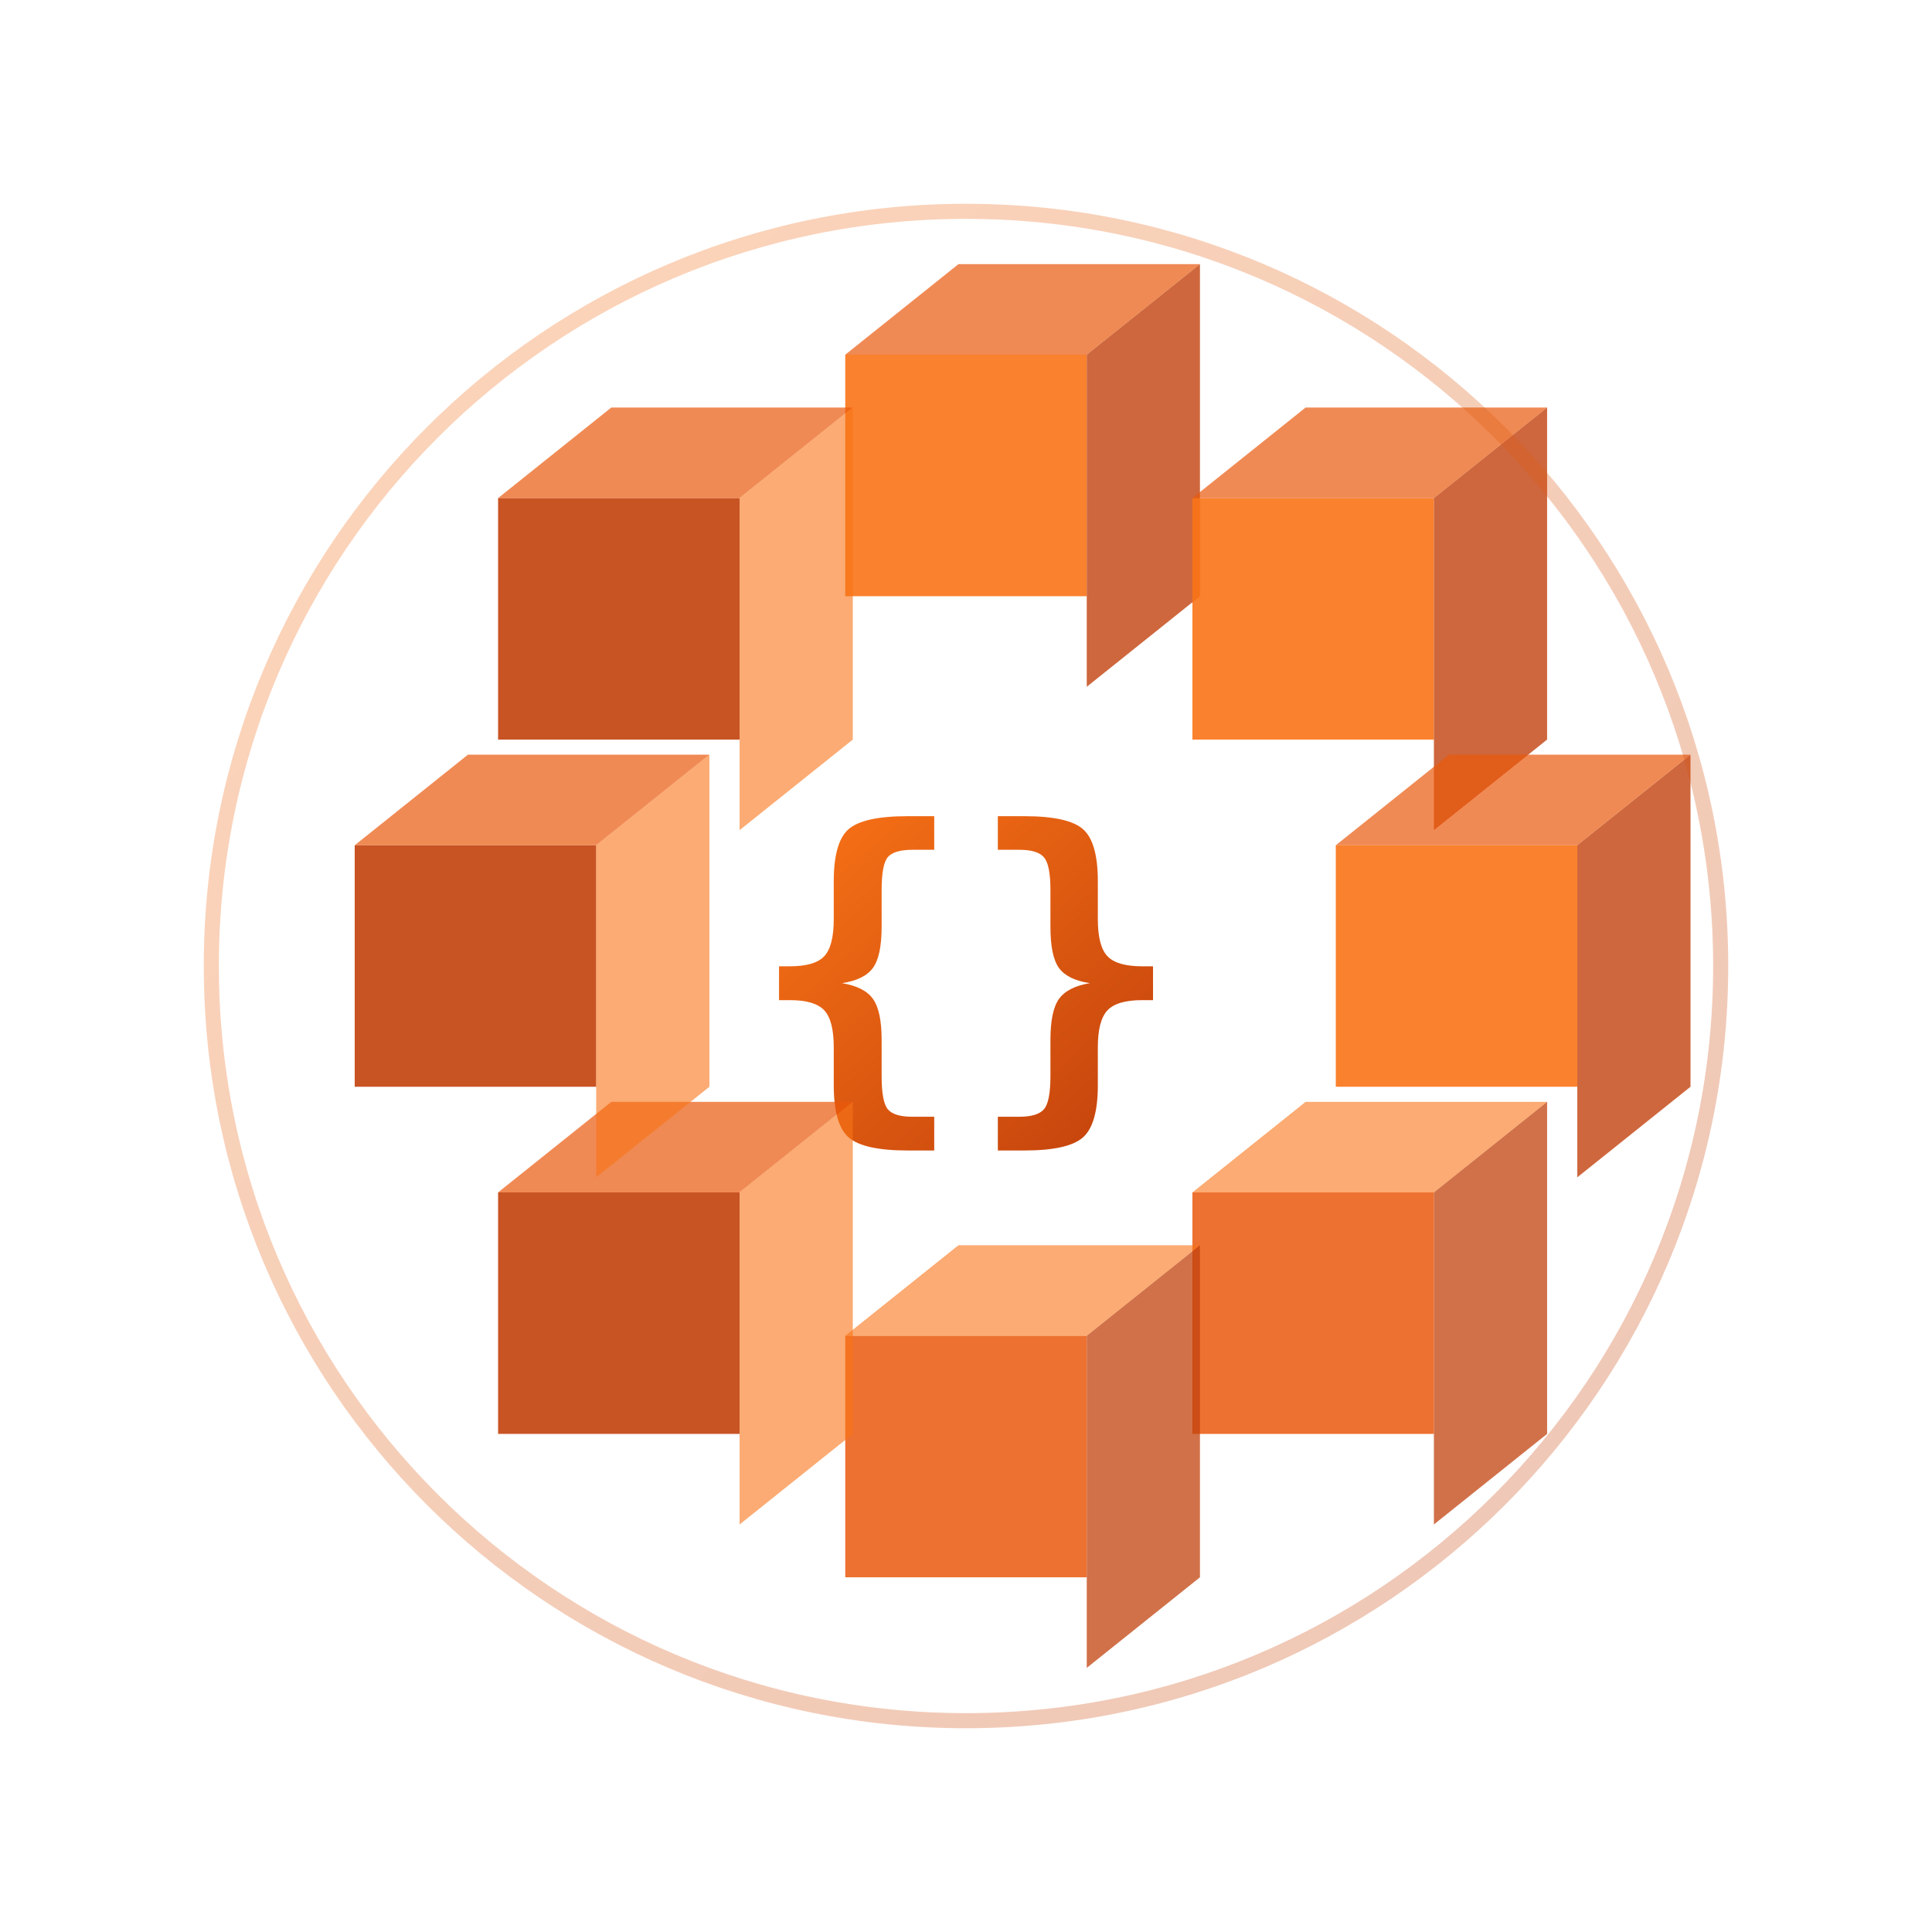
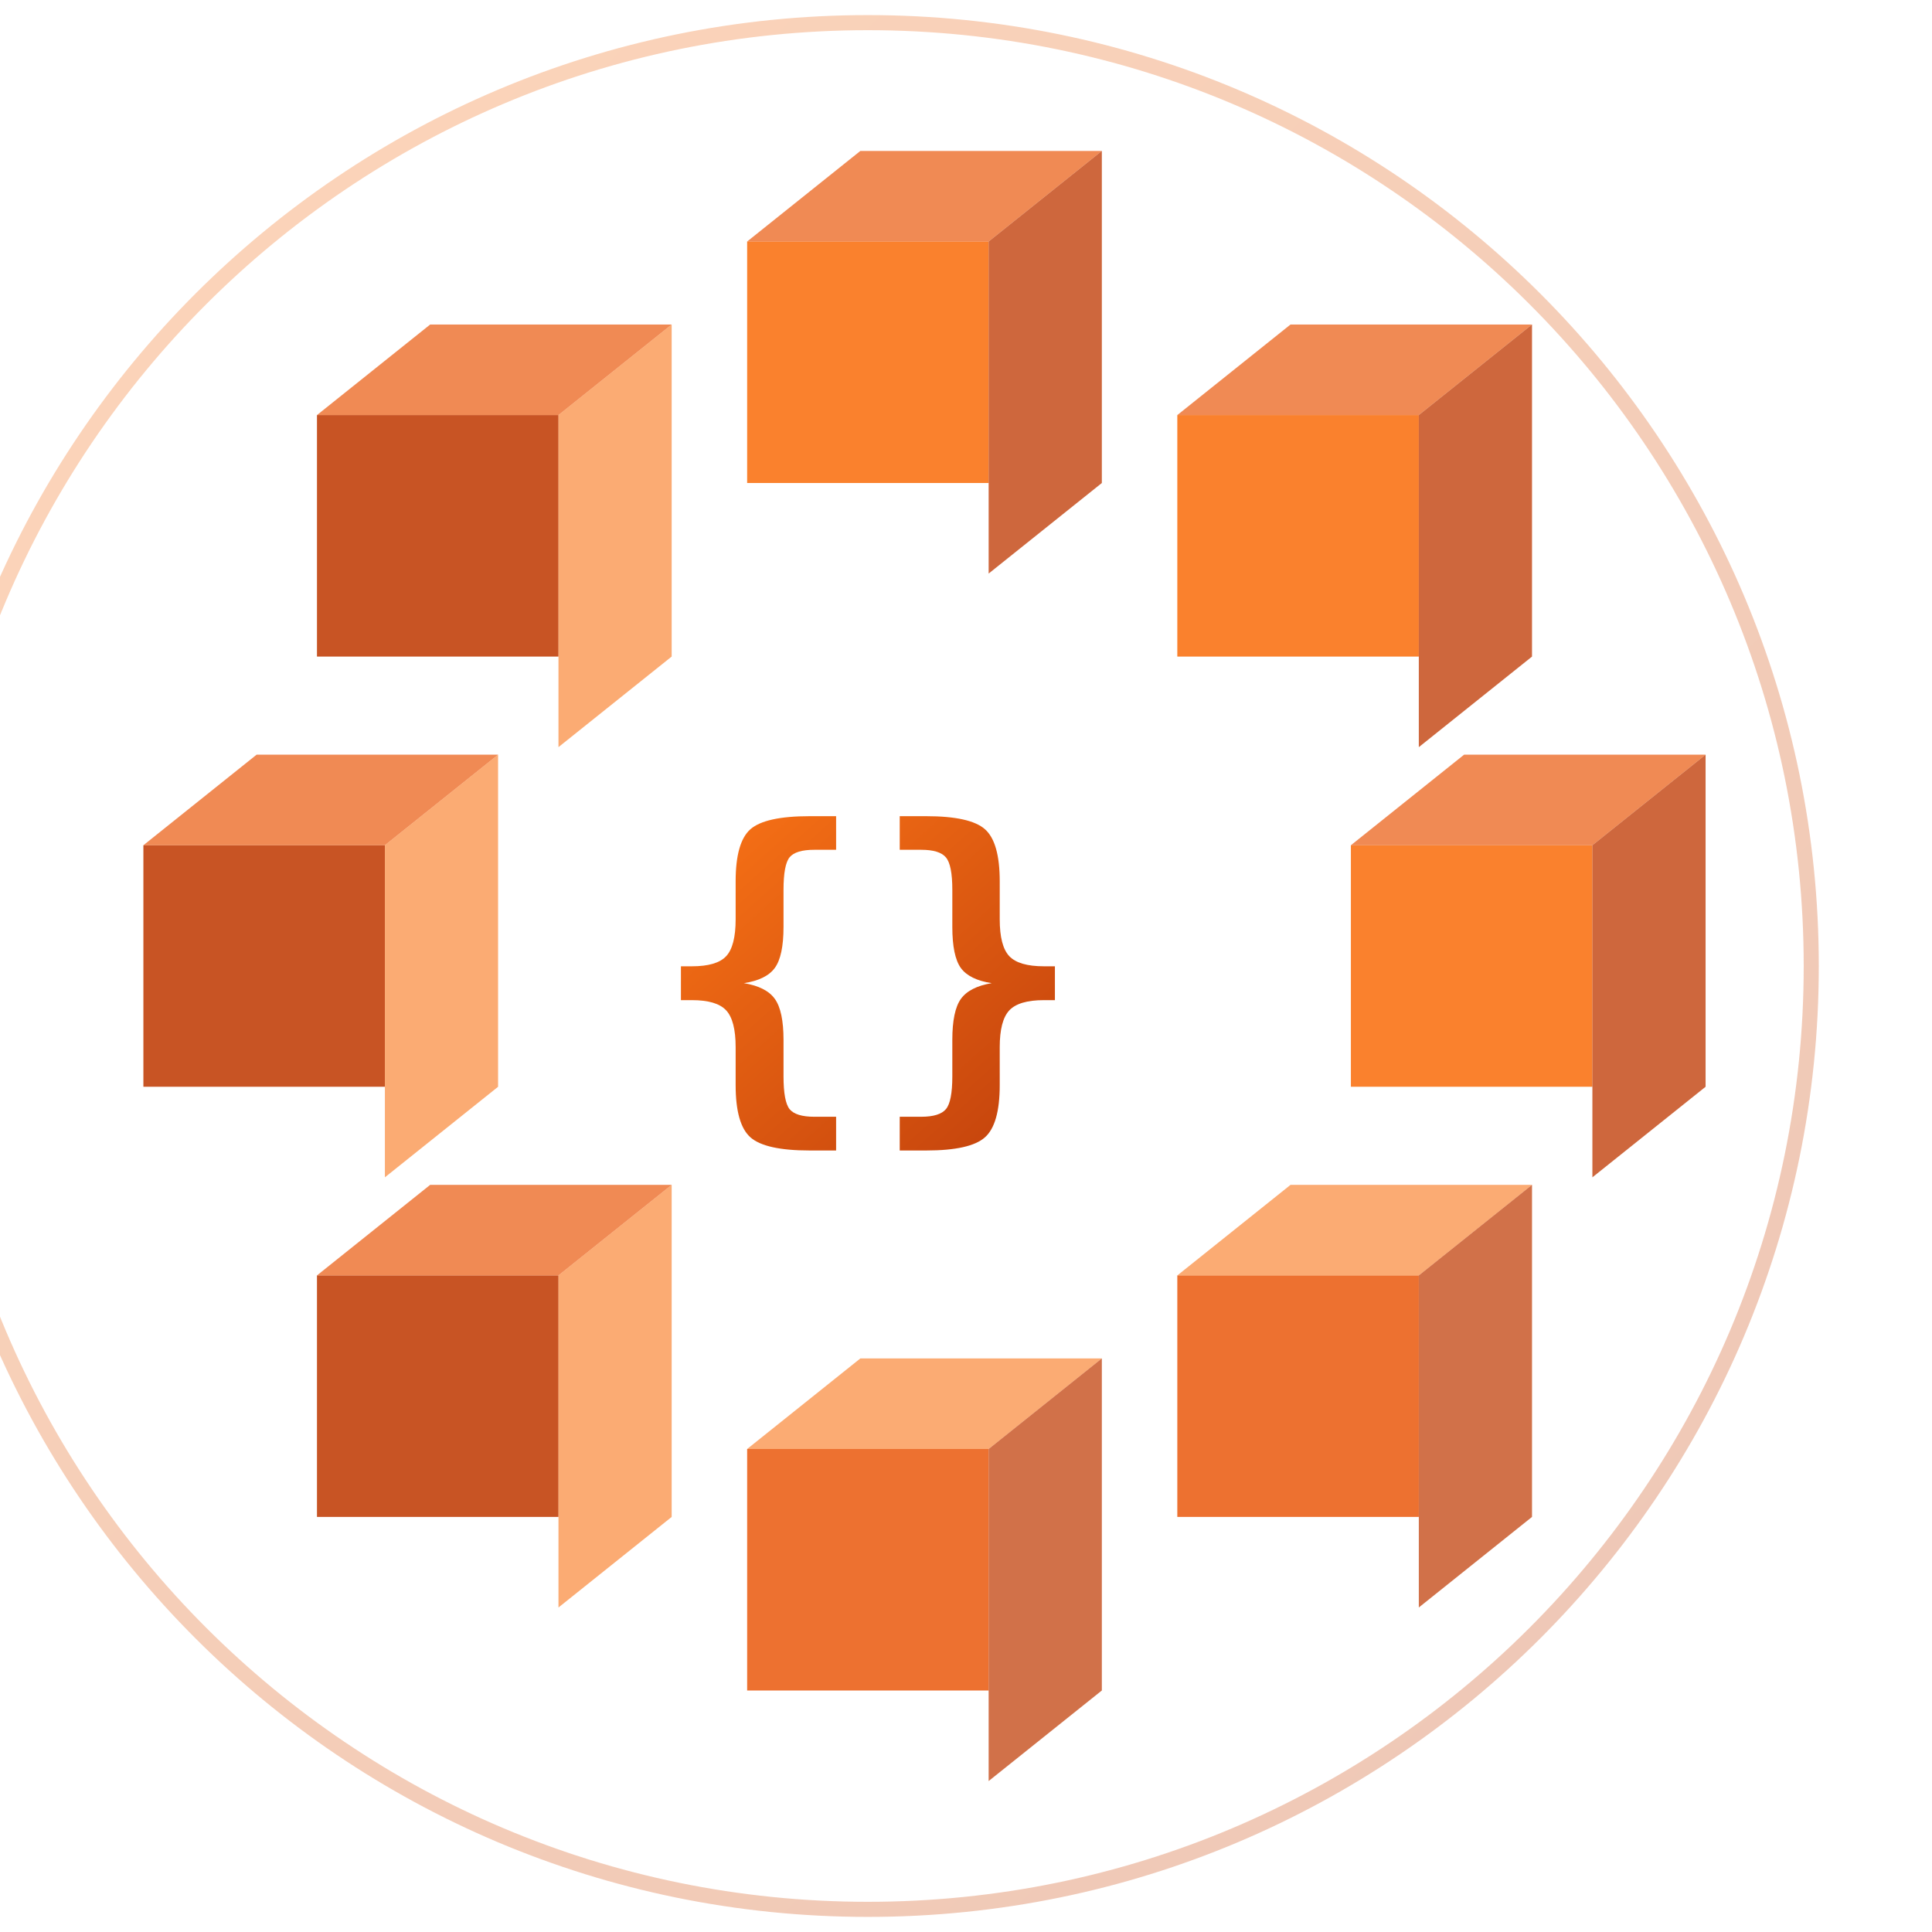
<svg xmlns="http://www.w3.org/2000/svg" viewBox="0 0 256 256">
  <defs>
    <linearGradient id="gradOrange" x1="0%" y1="0%" x2="100%" y2="100%">
      <stop offset="0%" style="stop-color:#f97316;stop-opacity:1" />
      <stop offset="100%" style="stop-color:#c2410c;stop-opacity:1" />
    </linearGradient>
  </defs>
-   <g transform="translate(128, 128)">
+   <g transform="translate(115, 128)">
    <text x="0" y="0" font-size="48" font-weight="bold" fill="url(#gradOrange)" text-anchor="middle" dominant-baseline="central" font-family="monospace">{}</text>
-     <g transform="translate(0, -65)">
+     <g transform="translate(0, -80)">
      <rect x="-16" y="-16" width="32" height="32" fill="#f97316" opacity="0.9" />
      <polygon points="-16,-16 -1,-28 31,-28 16,-16" fill="#ea580c" opacity="0.7" />
      <polygon points="16,-16 31,-28 31,16 16,28" fill="#c2410c" opacity="0.8" />
    </g>
-     <g transform="translate(46, -46)">
+     <g transform="translate(57, -57)">
      <rect x="-16" y="-16" width="32" height="32" fill="#f97316" opacity="0.9" />
      <polygon points="-16,-16 -1,-28 31,-28 16,-16" fill="#ea580c" opacity="0.7" />
      <polygon points="16,-16 31,-28 31,16 16,28" fill="#c2410c" opacity="0.8" />
    </g>
-     <g transform="translate(65, 0)">
+     <g transform="translate(80, 0)">
      <rect x="-16" y="-16" width="32" height="32" fill="#f97316" opacity="0.9" />
      <polygon points="-16,-16 -1,-28 31,-28 16,-16" fill="#ea580c" opacity="0.7" />
      <polygon points="16,-16 31,-28 31,16 16,28" fill="#c2410c" opacity="0.8" />
    </g>
-     <g transform="translate(46, 46)">
+     <g transform="translate(57, 57)">
      <rect x="-16" y="-16" width="32" height="32" fill="#ea580c" opacity="0.85" />
      <polygon points="-16,-16 -1,-28 31,-28 16,-16" fill="#f97316" opacity="0.6" />
      <polygon points="16,-16 31,-28 31,16 16,28" fill="#c2410c" opacity="0.75" />
    </g>
-     <g transform="translate(0, 65)">
+     <g transform="translate(0, 80)">
      <rect x="-16" y="-16" width="32" height="32" fill="#ea580c" opacity="0.85" />
      <polygon points="-16,-16 -1,-28 31,-28 16,-16" fill="#f97316" opacity="0.6" />
      <polygon points="16,-16 31,-28 31,16 16,28" fill="#c2410c" opacity="0.75" />
    </g>
-     <g transform="translate(-46, 46)">
+     <g transform="translate(-57, 57)">
      <rect x="-16" y="-16" width="32" height="32" fill="#c2410c" opacity="0.9" />
      <polygon points="-16,-16 -1,-28 31,-28 16,-16" fill="#ea580c" opacity="0.7" />
      <polygon points="16,-16 31,-28 31,16 16,28" fill="#f97316" opacity="0.6" />
    </g>
-     <g transform="translate(-65, 0)">
+     <g transform="translate(-80, 0)">
      <rect x="-16" y="-16" width="32" height="32" fill="#c2410c" opacity="0.9" />
      <polygon points="-16,-16 -1,-28 31,-28 16,-16" fill="#ea580c" opacity="0.7" />
      <polygon points="16,-16 31,-28 31,16 16,28" fill="#f97316" opacity="0.6" />
    </g>
-     <g transform="translate(-46, -46)">
+     <g transform="translate(-57, -57)">
      <rect x="-16" y="-16" width="32" height="32" fill="#c2410c" opacity="0.9" />
      <polygon points="-16,-16 -1,-28 31,-28 16,-16" fill="#ea580c" opacity="0.7" />
      <polygon points="16,-16 31,-28 31,16 16,28" fill="#f97316" opacity="0.6" />
    </g>
  </g>
-   <circle cx="128" cy="128" r="100" fill="none" stroke="url(#gradOrange)" stroke-width="2" opacity="0.3" />
+   <circle cx="115" cy="128" r="125" fill="none" stroke="url(#gradOrange)" stroke-width="2" opacity="0.3" />
</svg>
